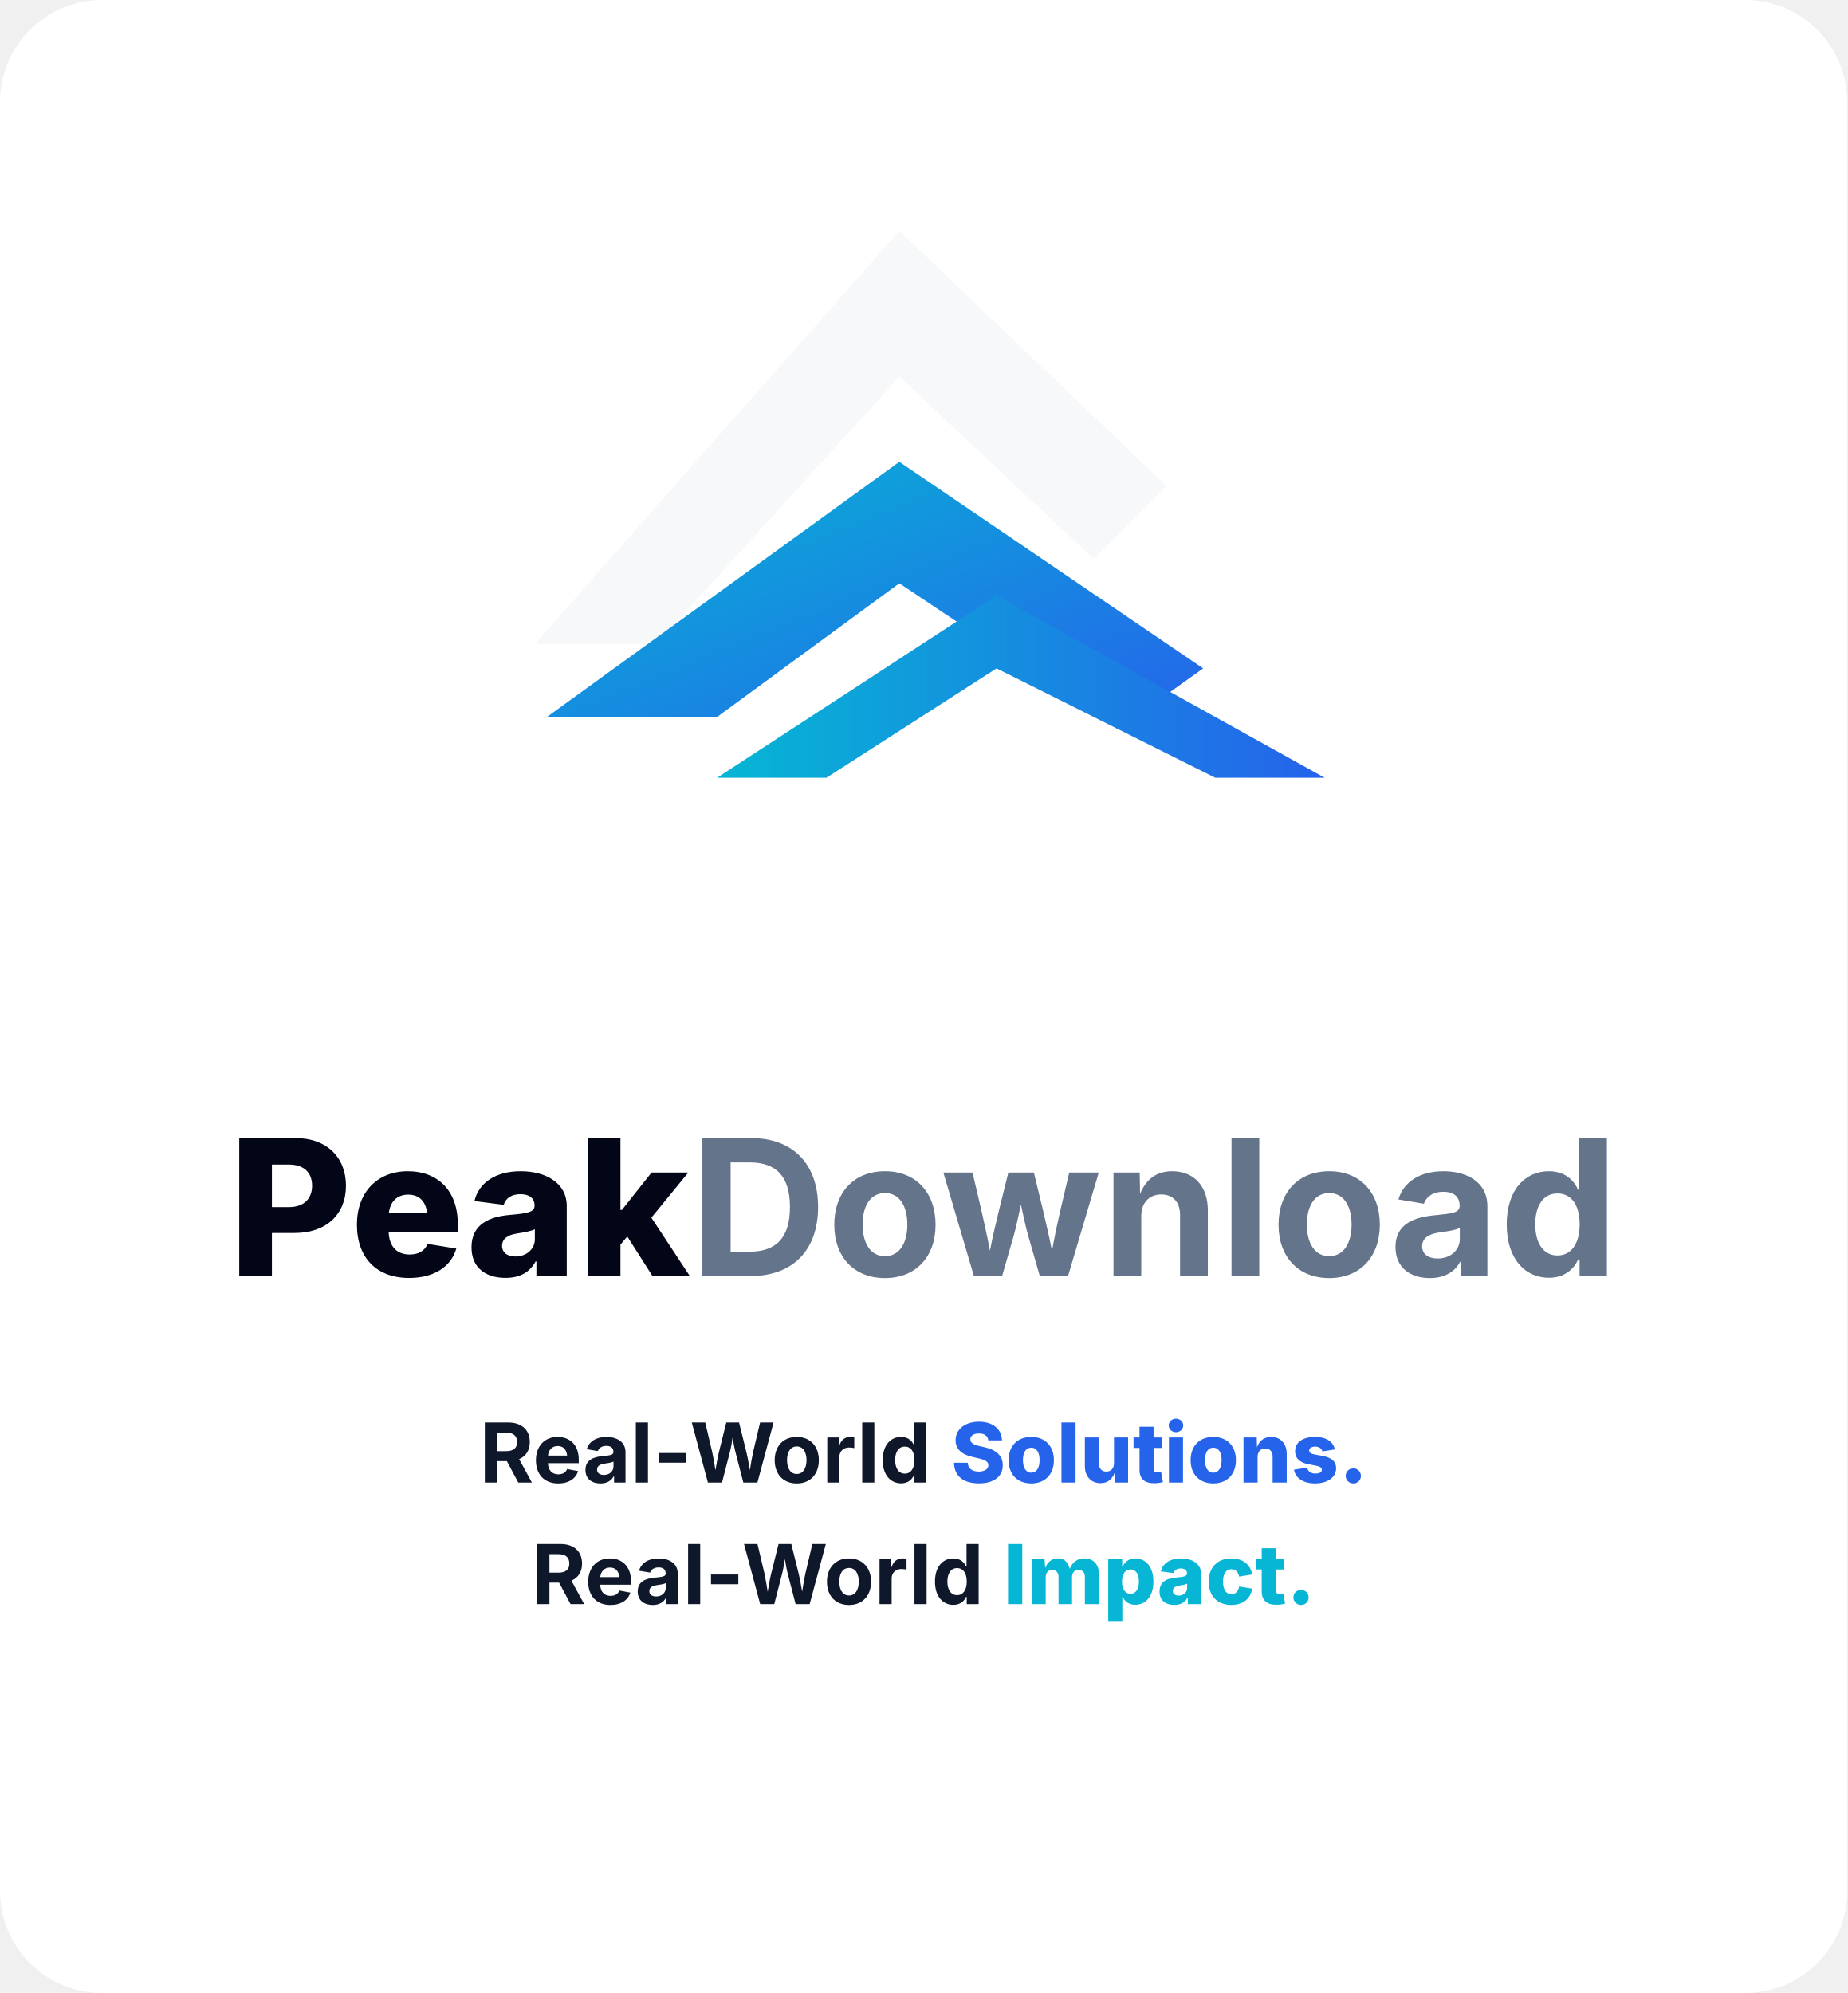
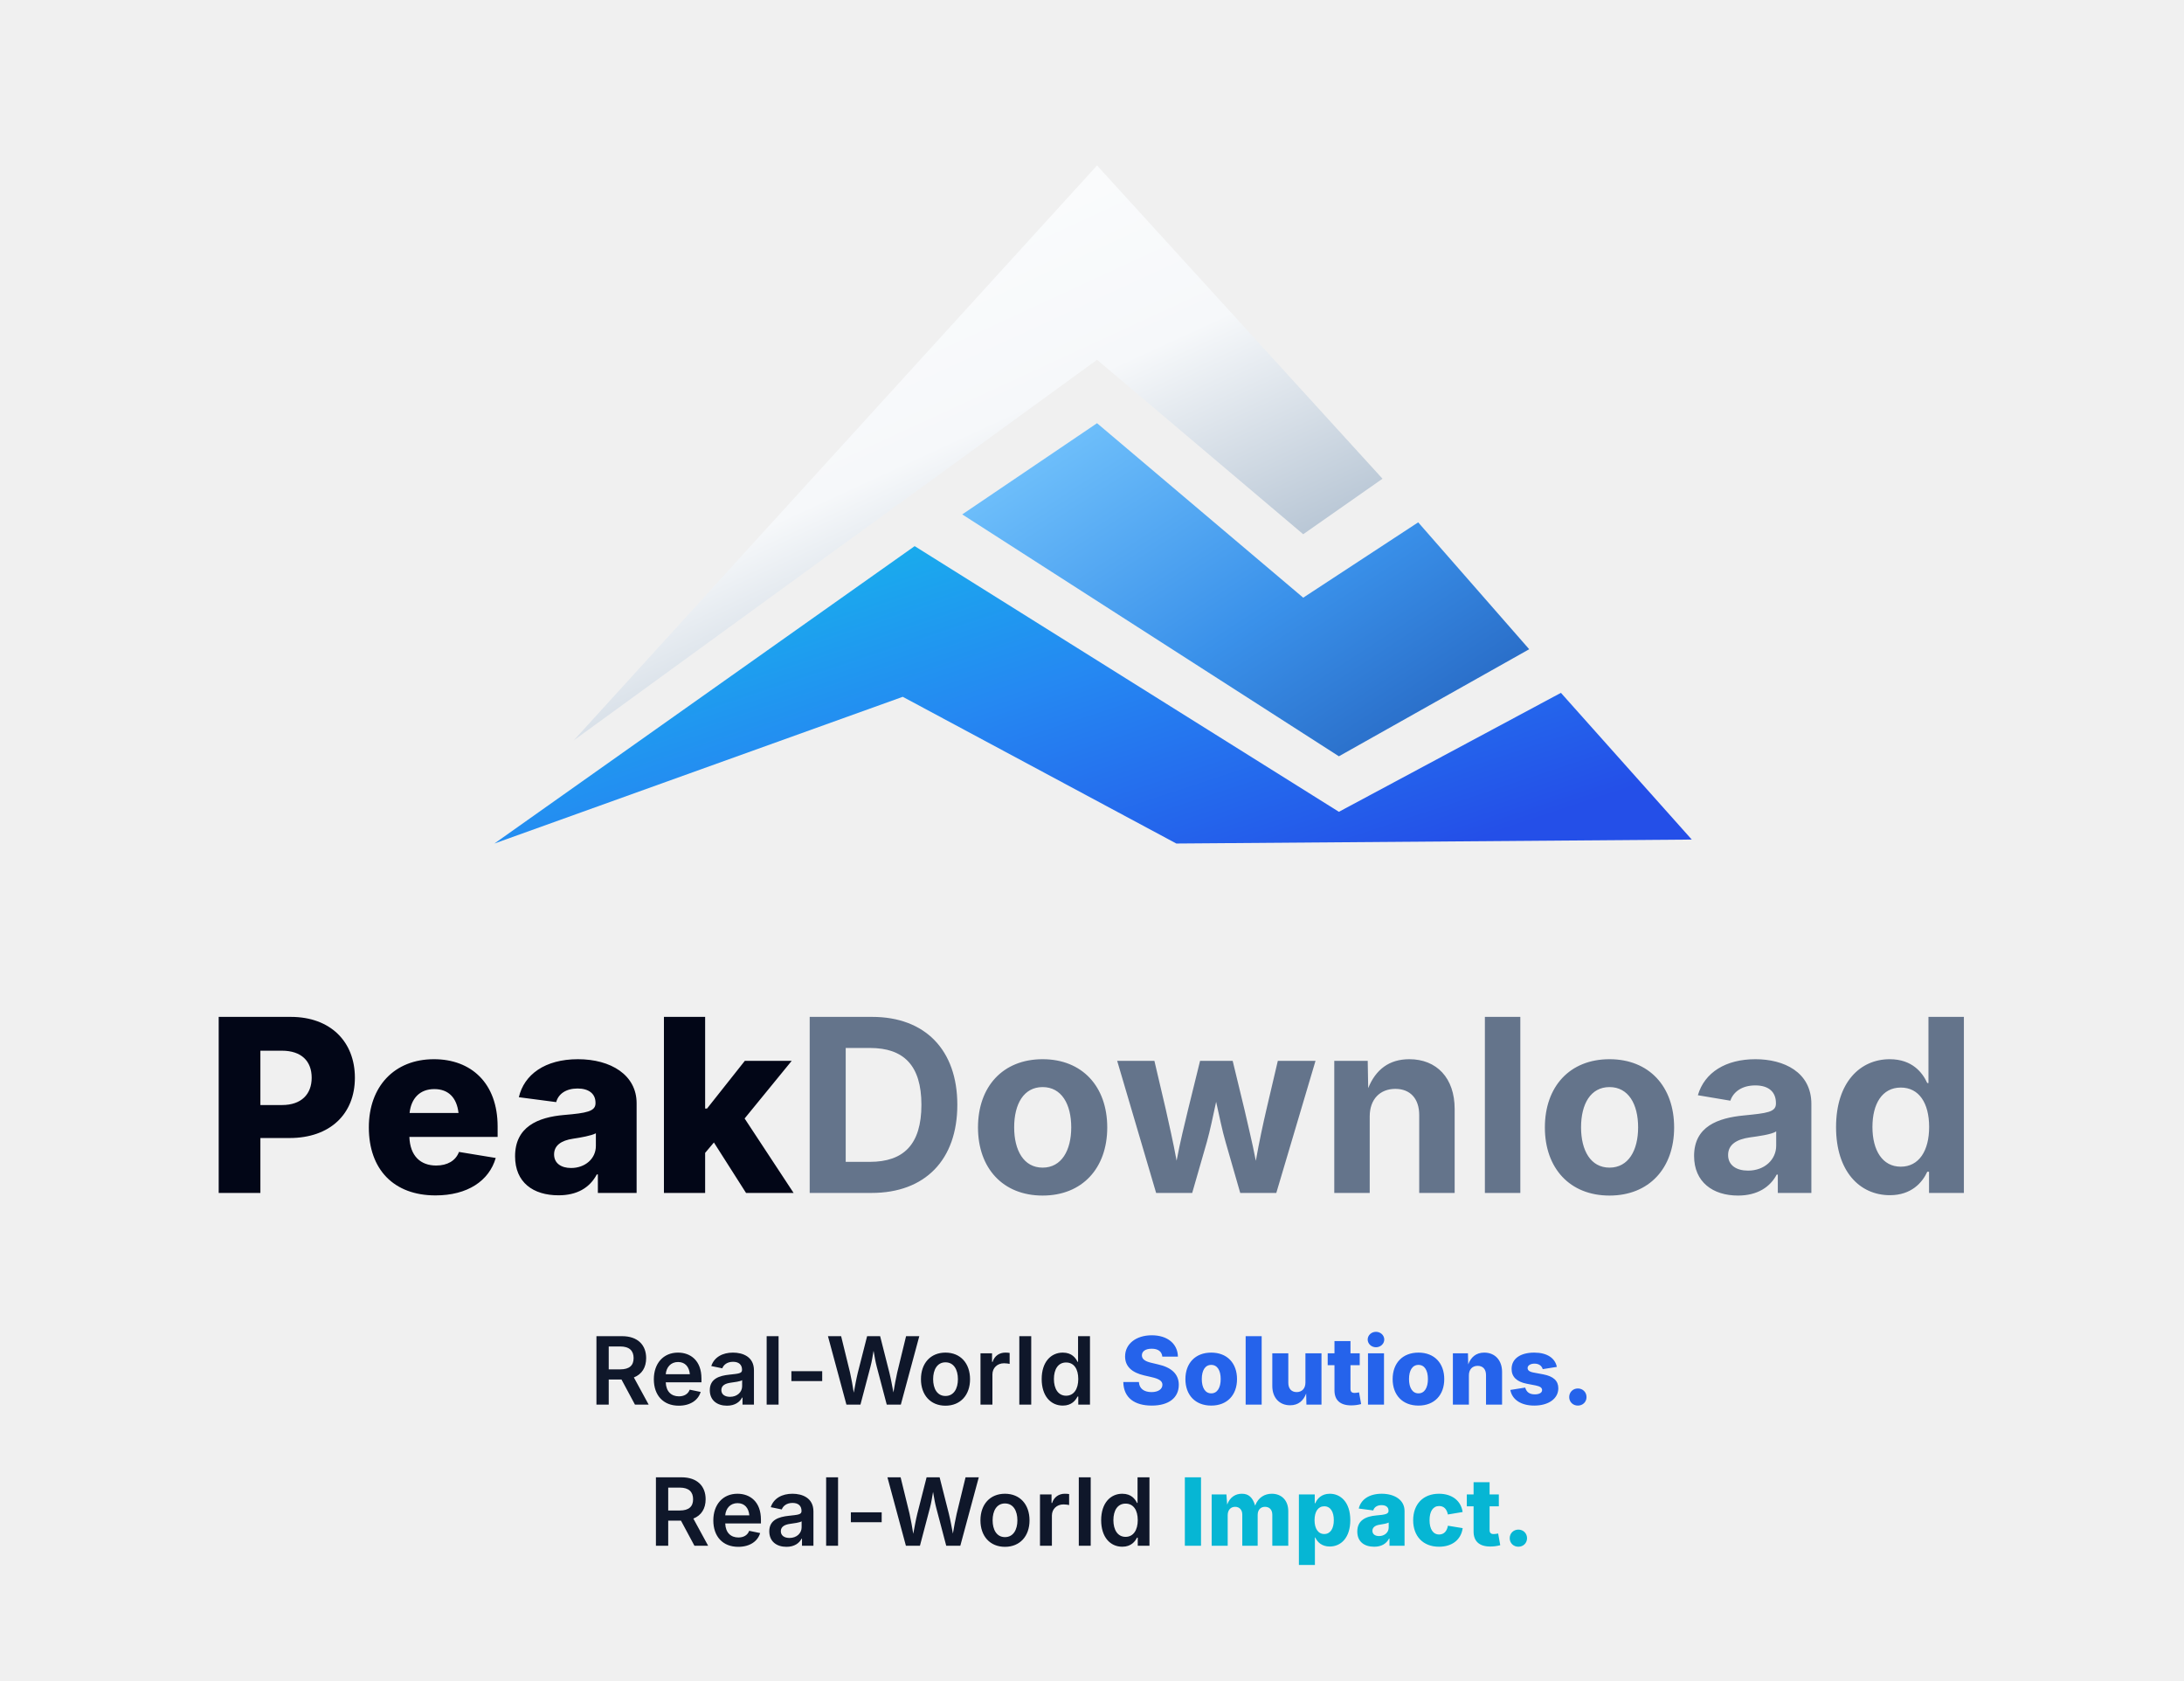
- <svg xmlns="http://www.w3.org/2000/svg" width="760" height="820" viewBox="0 0 760 820" role="img" aria-label="PeakDownload logo">
-   <rect width="760" height="820" rx="42" fill="#FFFFFF" />
-   <g transform="translate(180,35)">
+ <svg xmlns="http://www.w3.org/2000/svg" width="650" height="500" viewBox="0 0 650 500" role="img" aria-label="PeakDownload">
+   <g transform="translate(120,28) scale(1.18)">
    <defs>
-       <linearGradient id="ridge1" x1="0" y1="0" x2="1" y2="1">
-         <stop offset="0%" stop-color="#06B6D4" />
-         <stop offset="100%" stop-color="#2563EB" />
+       <linearGradient id="summitGrad" x1="0" y1="0" x2="0.65" y2="1">
+         <stop offset="0%" stop-color="#FFFFFF" />
+         <stop offset="55%" stop-color="#F6F8FA" />
+         <stop offset="100%" stop-color="#9FB2C6" />
      </linearGradient>
-       <linearGradient id="ridge2" x1="0" y1="0" x2="1" y2="0">
-         <stop offset="0%" stop-color="#06B6D4" />
-         <stop offset="100%" stop-color="#2563EB" />
+       <linearGradient id="midGrad" x1="0" y1="0" x2="1" y2="0.9">
+         <stop offset="0%" stop-color="#7CCBFF" />
+         <stop offset="58%" stop-color="#3A91EA" />
+         <stop offset="100%" stop-color="#2563BE" />
+       </linearGradient>
+       <linearGradient id="bottomGrad" x1="0" y1="0" x2="1" y2="0.75">
+         <stop offset="0%" stop-color="#11C5E9" />
+         <stop offset="52%" stop-color="#2588F2" />
+         <stop offset="100%" stop-color="#244FE8" />
      </linearGradient>
    </defs>
-     <path d="M40 230 L190 60 L300 165 L270 195 L190 120 L90 230 Z" fill="#F6F8FA" />
-     <path d="M45 260 L190 155 L315 240 L280 265 L190 205 L115 260 Z" fill="url(#ridge1)" />
-     <path d="M115 285 L230 210 L365 285 L320 285 L230 240 L160 285 Z" fill="url(#ridge2)" />
+     <polygon points="247,97 175,18 43,163 175,67 227,111" fill="url(#summitGrad)" />
+     <polygon points="141,106 236,167 284,140 256,108 227,127 175,83" fill="url(#midGrad)" />
+     <polygon points="23,189 126,152 195,189 325,188 292,151 236,181 129,114" fill="url(#bottomGrad)" />
  </g>
-   <text x="380" y="525" text-anchor="middle" font-family="Inter, Arial, sans-serif" font-size="78" font-weight="820" fill="#020617">
-       Peak<tspan fill="#64748B" font-weight="720">Download</tspan>
+   <text x="325" y="355" text-anchor="middle" font-family="Inter, Arial, sans-serif" font-size="72" font-weight="820" fill="#020617">
+       Peak<tspan fill="#64748B" font-weight="700">Download</tspan>
  </text>
-   <text x="380" y="610" text-anchor="middle" font-family="Inter, Arial, sans-serif" font-size="34" font-weight="650" fill="#0F172A">
+   <text x="325" y="418" text-anchor="middle" font-family="Inter, Arial, sans-serif" font-size="28" font-weight="620" fill="#0F172A">
      Real-World <tspan fill="#2563EB" font-weight="800">Solutions.</tspan>
  </text>
-   <text x="380" y="660" text-anchor="middle" font-family="Inter, Arial, sans-serif" font-size="34" font-weight="650" fill="#0F172A">
+   <text x="325" y="460" text-anchor="middle" font-family="Inter, Arial, sans-serif" font-size="28" font-weight="620" fill="#0F172A">
      Real-World <tspan fill="#06B6D4" font-weight="800">Impact.</tspan>
  </text>
</svg>
